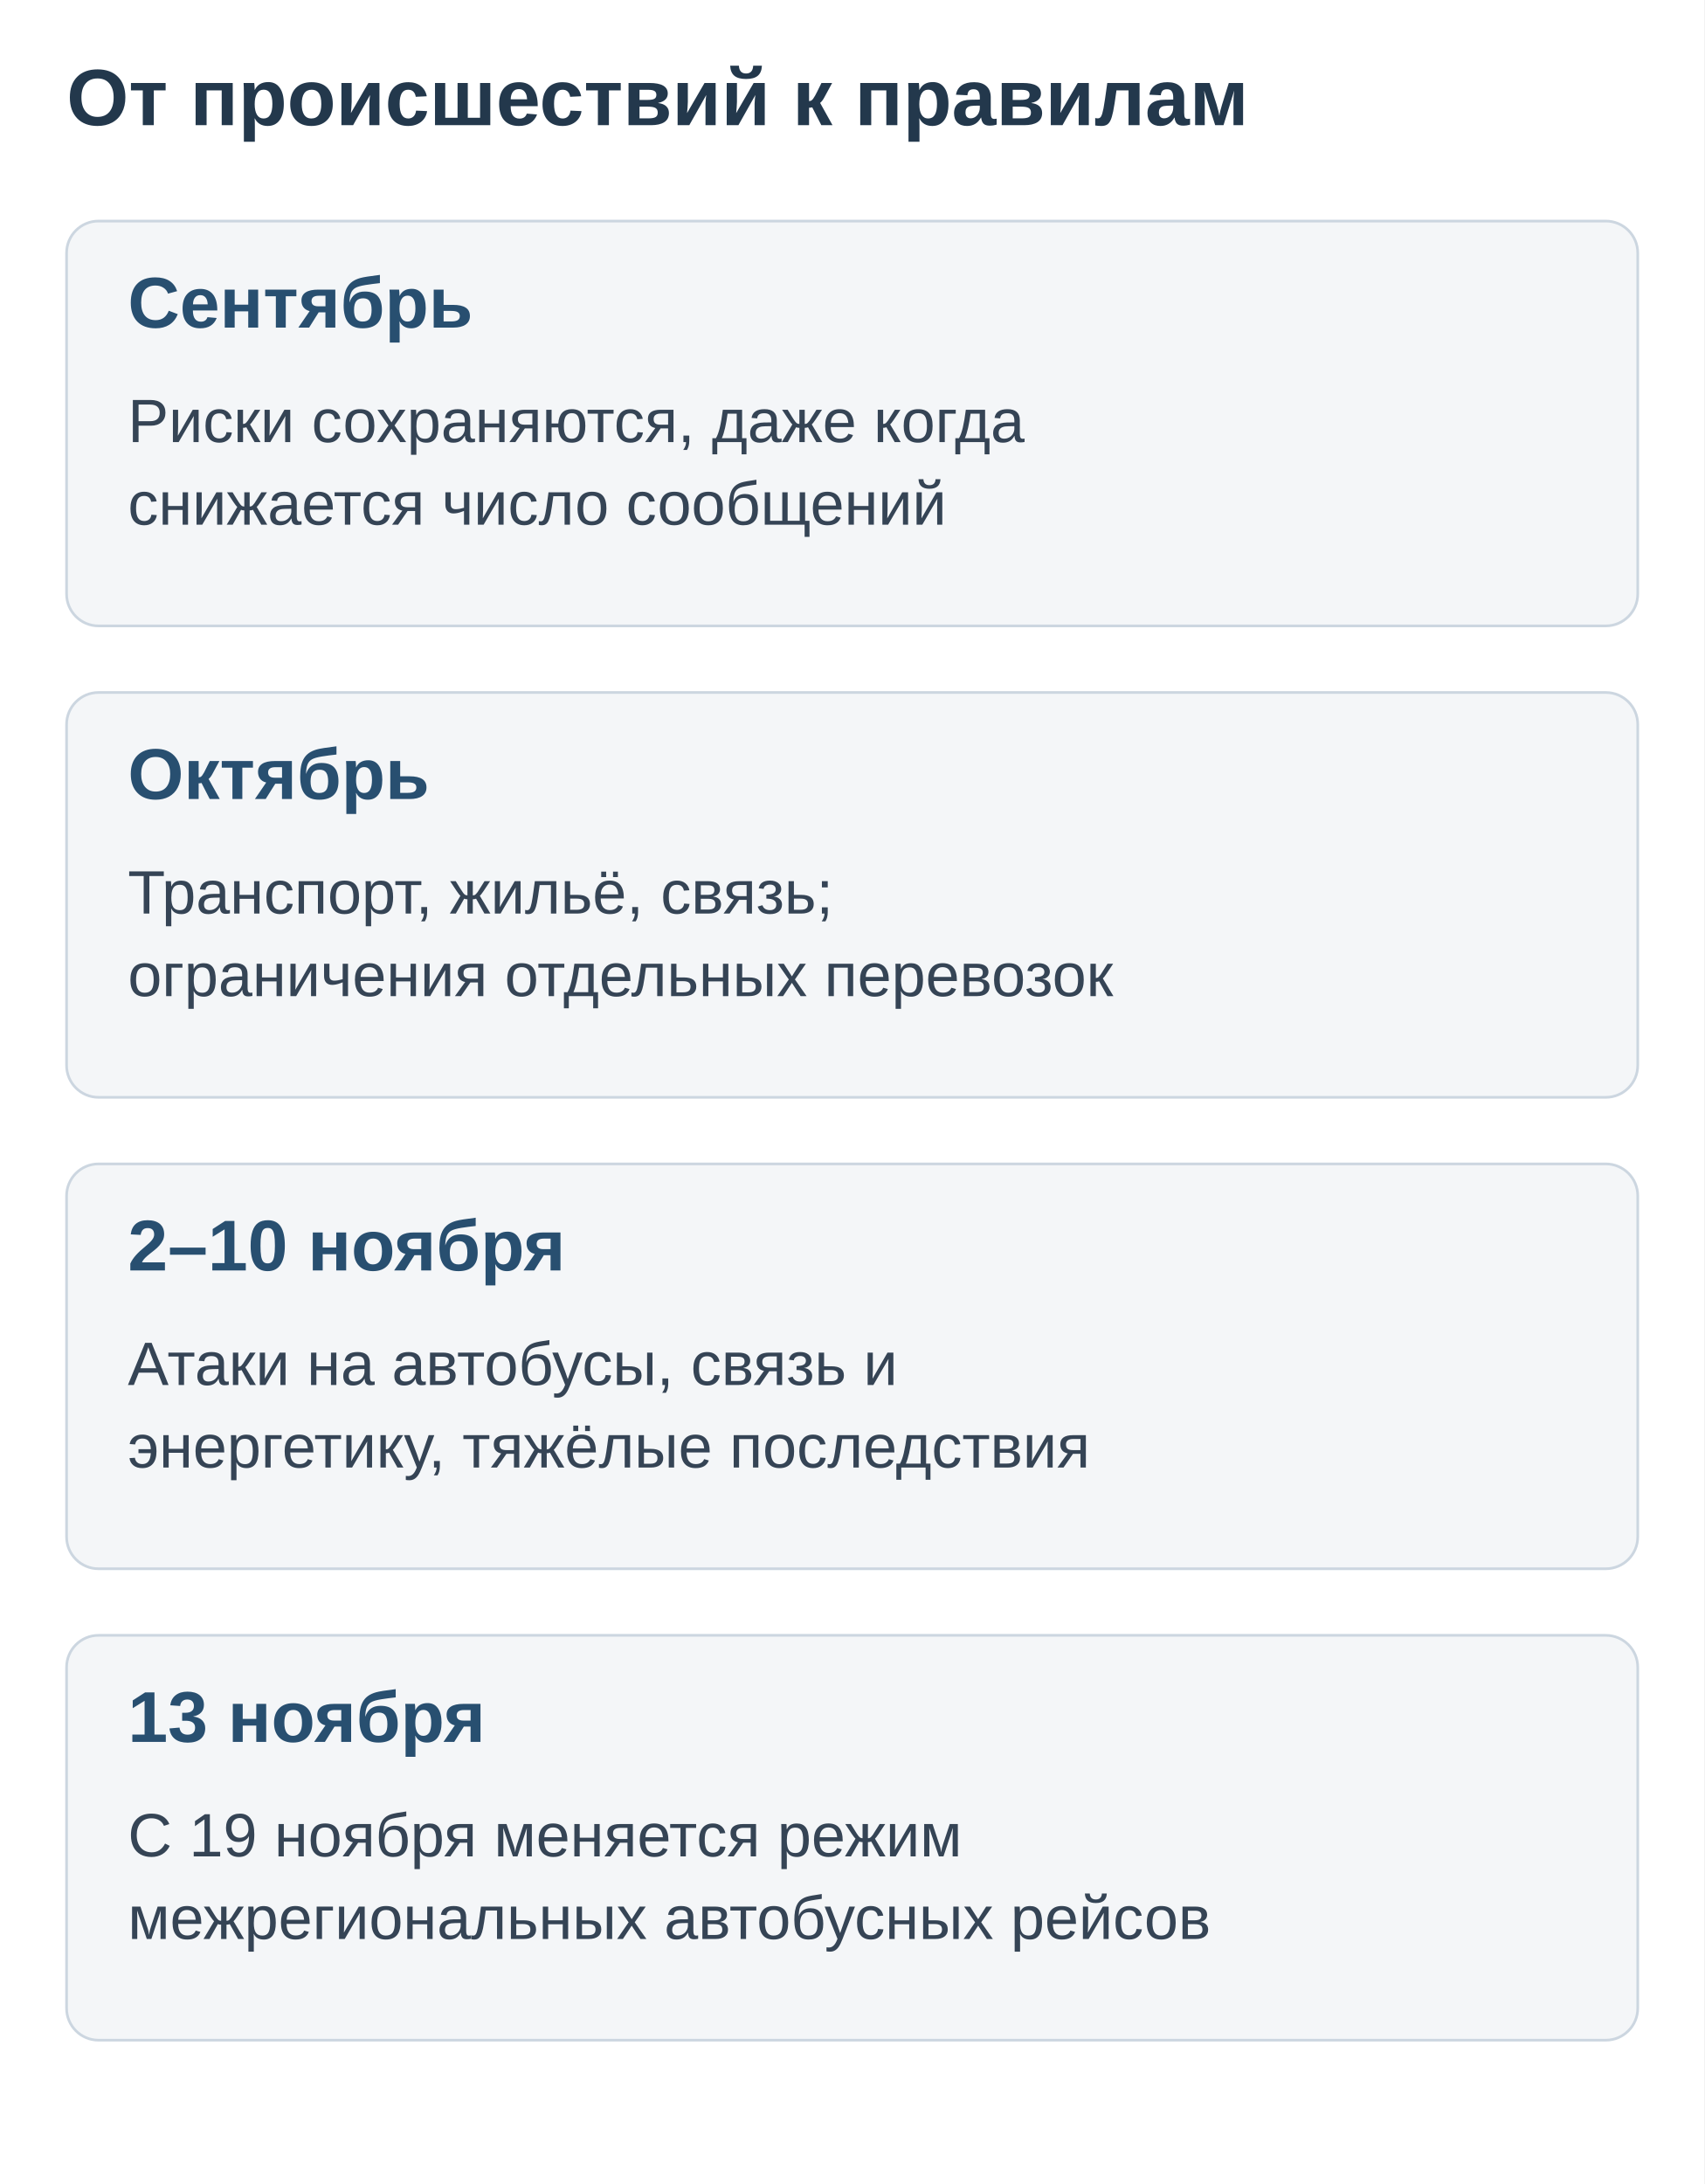
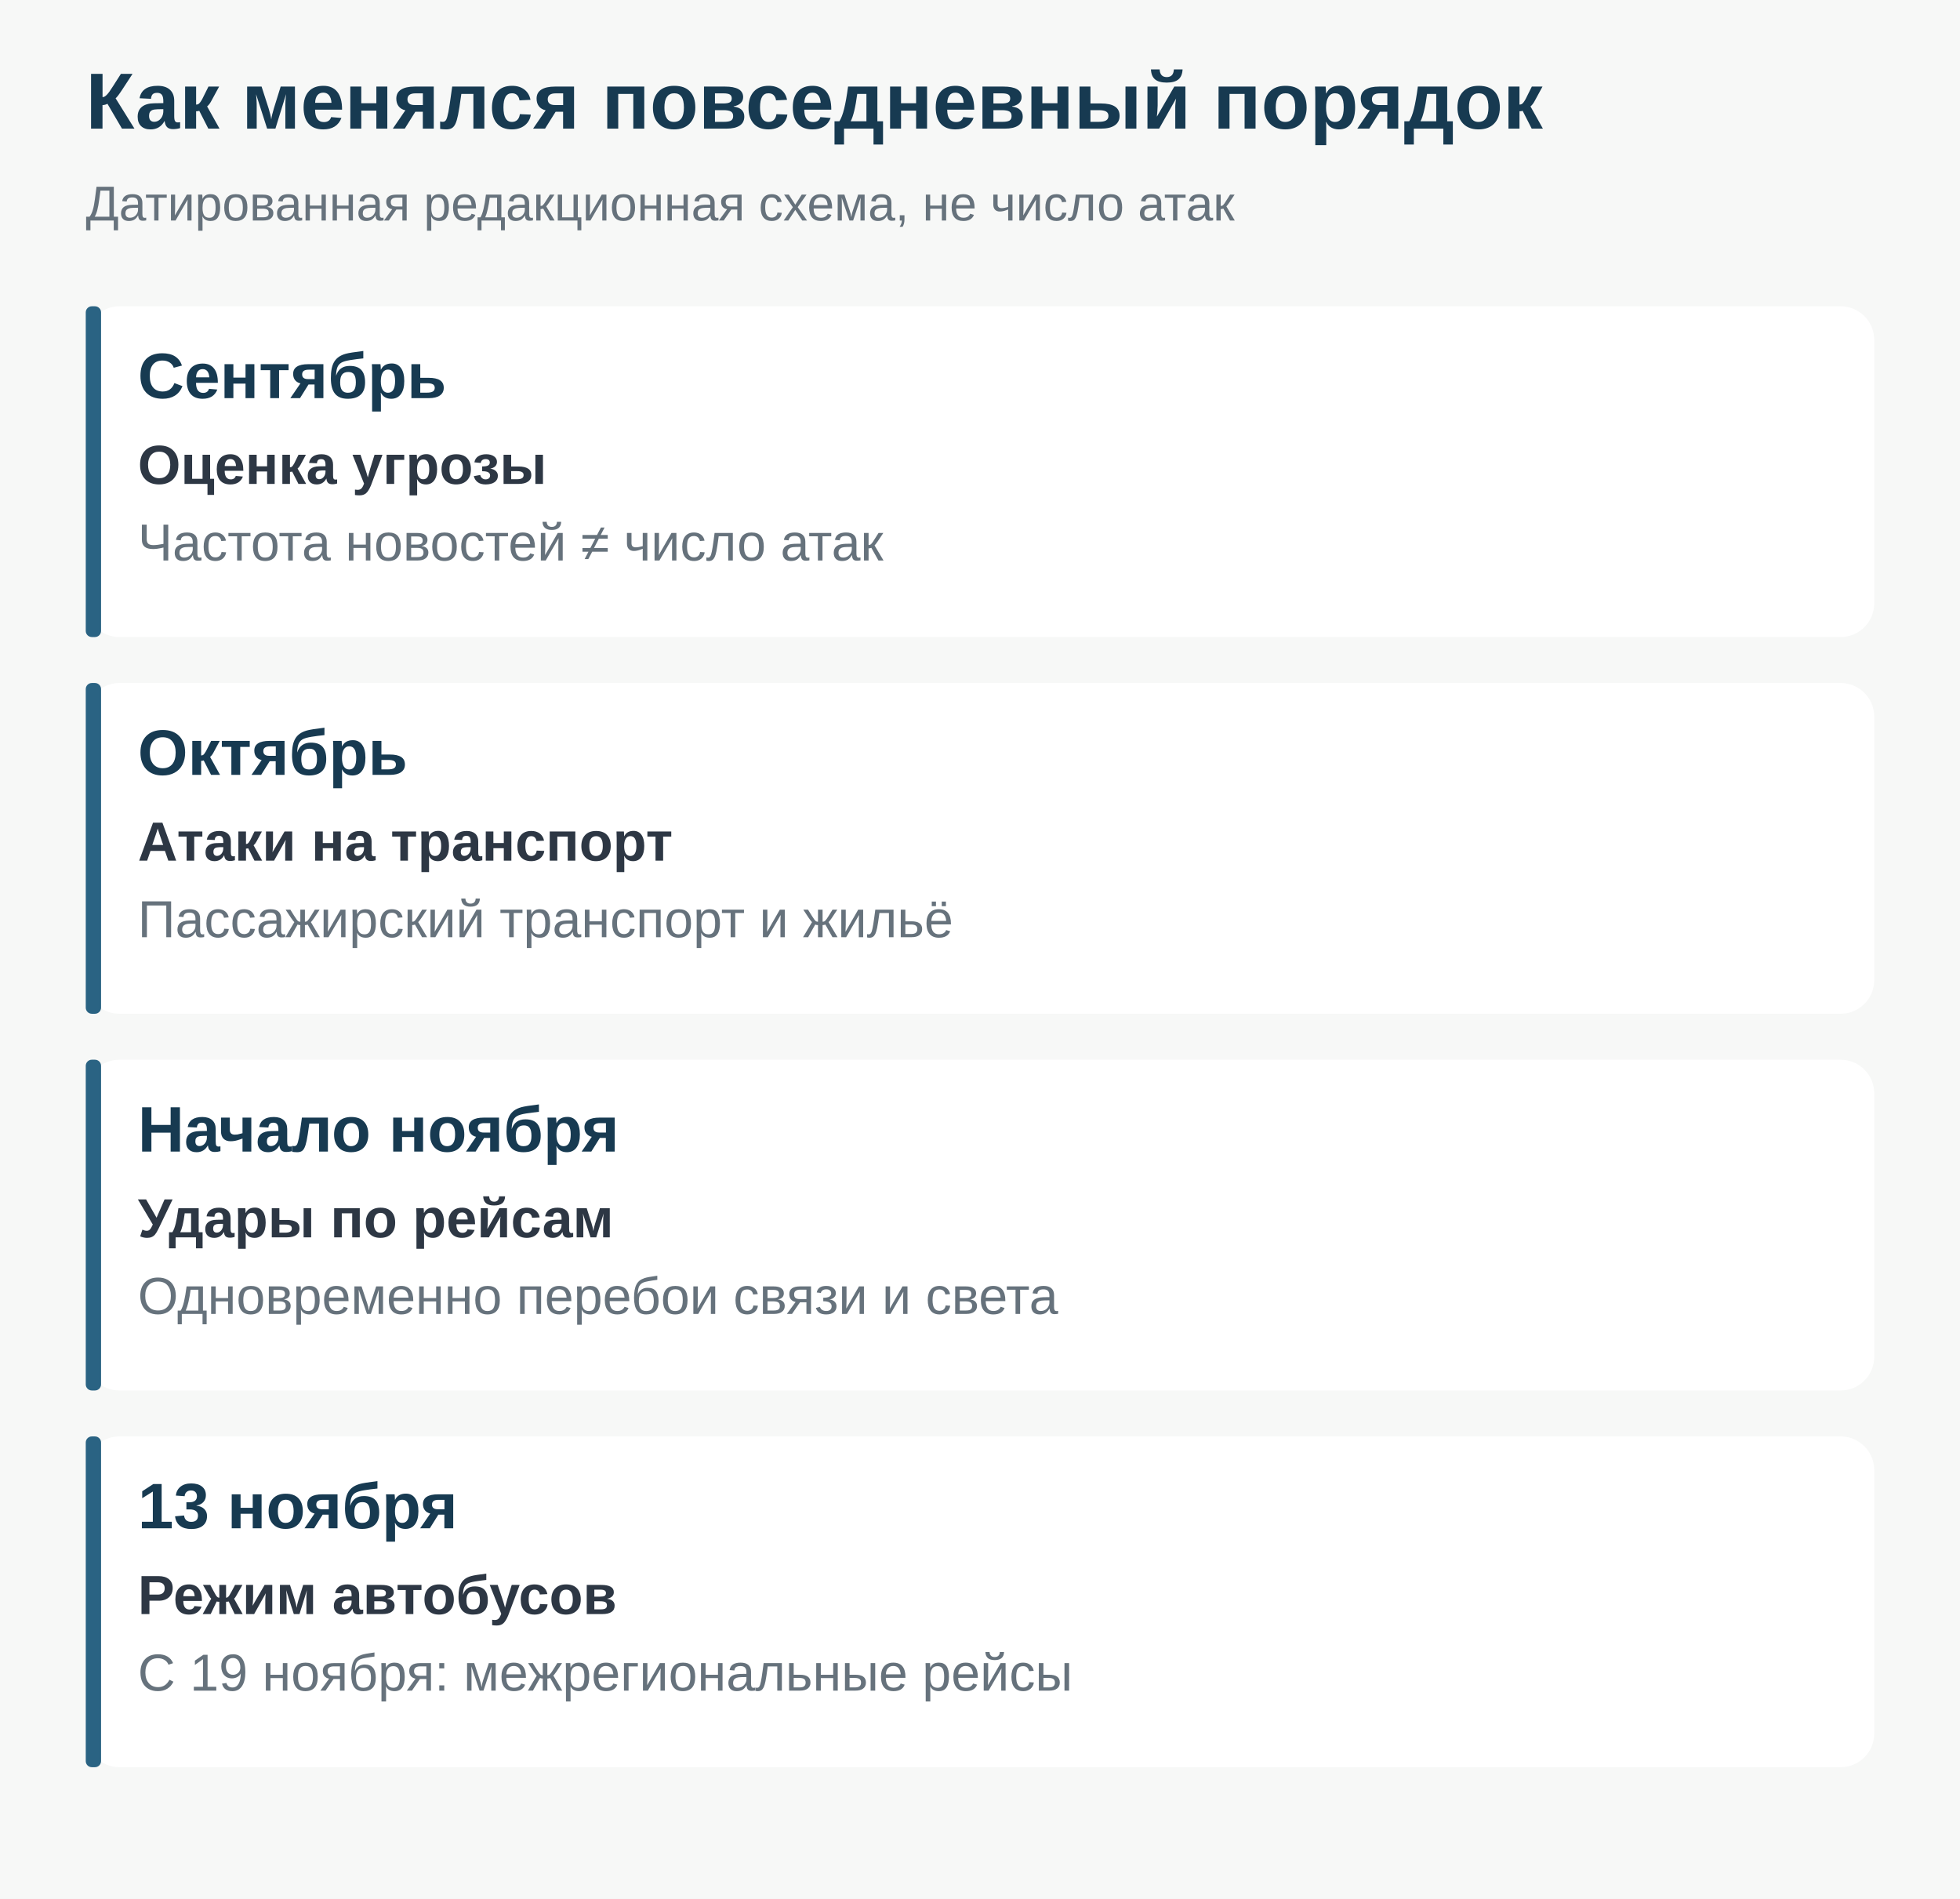
- <svg xmlns="http://www.w3.org/2000/svg" viewBox="0 0 640 820" width="640" height="820" role="img" aria-labelledby="tt td">
-   <rect width="640" height="820" fill="white" />
-   <text x="25" y="47" font-size="30" font-family="Arial,sans-serif" font-weight="bold" fill="#23384c">От происшествий к правилам</text>
-   <rect x="25" y="83" width="590" height="152" rx="12" fill="#f4f6f8" stroke="#ccd6e0" />
-   <text x="48" y="123" font-size="27" font-family="Arial,sans-serif" font-weight="bold" fill="#284f70">Сентябрь</text>
-   <text x="48" y="166" font-size="23" font-family="Arial,sans-serif" fill="#354455">Риски сохраняются, даже когда</text>
-   <text x="48" y="197" font-size="23" font-family="Arial,sans-serif" fill="#354455">снижается число сообщений</text>
-   <rect x="25" y="260" width="590" height="152" rx="12" fill="#f4f6f8" stroke="#ccd6e0" />
-   <text x="48" y="300" font-size="27" font-family="Arial,sans-serif" font-weight="bold" fill="#284f70">Октябрь</text>
-   <text x="48" y="343" font-size="23" font-family="Arial,sans-serif" fill="#354455">Транспорт, жильё, связь;</text>
-   <text x="48" y="374" font-size="23" font-family="Arial,sans-serif" fill="#354455">ограничения отдельных перевозок</text>
-   <rect x="25" y="437" width="590" height="152" rx="12" fill="#f4f6f8" stroke="#ccd6e0" />
-   <text x="48" y="477" font-size="27" font-family="Arial,sans-serif" font-weight="bold" fill="#284f70">2–10 ноября</text>
-   <text x="48" y="520" font-size="23" font-family="Arial,sans-serif" fill="#354455">Атаки на автобусы, связь и</text>
-   <text x="48" y="551" font-size="23" font-family="Arial,sans-serif" fill="#354455">энергетику, тяжёлые последствия</text>
-   <rect x="25" y="614" width="590" height="152" rx="12" fill="#f4f6f8" stroke="#ccd6e0" />
-   <text x="48" y="654" font-size="27" font-family="Arial,sans-serif" font-weight="bold" fill="#284f70">13 ноября</text>
-   <text x="48" y="697" font-size="23" font-family="Arial,sans-serif" fill="#354455">С 19 ноября меняется режим</text>
-   <text x="48" y="728" font-size="23" font-family="Arial,sans-serif" fill="#354455">межрегиональных автобусных рейсов</text>
+ <svg xmlns="http://www.w3.org/2000/svg" width="640" height="620" viewBox="0 0 640 620" role="img" aria-labelledby="title desc">
+   <rect x="0" y="0" width="640" height="620" rx="0" fill="#F7F8F7" />
+   <text x="28" y="42" fill="#173A51" font-size="26" font-weight="700" font-family="Arial,sans-serif" text-anchor="start">Как менялся повседневный порядок</text>
+   <text x="28" y="72" fill="#66727C" font-size="16" font-weight="400" font-family="Arial,sans-serif" text-anchor="start">Датированная редакционная схема, не число атак</text>
+   <rect x="28" y="100" width="584" height="108" rx="11" fill="#FFFFFF" />
+   <rect x="28" y="100" width="5" height="108" rx="2" fill="#2A6383" />
+   <text x="45" y="130" fill="#173A51" font-size="21" font-weight="700" font-family="Arial,sans-serif" text-anchor="start">Сентябрь</text>
+   <text x="45" y="158" fill="#2D3744" font-size="18" font-weight="600" font-family="Arial,sans-serif" text-anchor="start">Оценка угрозы</text>
+   <text x="45" y="183" fill="#66727C" font-size="17" font-weight="400" font-family="Arial,sans-serif" text-anchor="start">Частота новостей ≠ число атак</text>
+   <rect x="28" y="223" width="584" height="108" rx="11" fill="#FFFFFF" />
+   <rect x="28" y="223" width="5" height="108" rx="2" fill="#2A6383" />
+   <text x="45" y="253" fill="#173A51" font-size="21" font-weight="700" font-family="Arial,sans-serif" text-anchor="start">Октябрь</text>
+   <text x="45" y="281" fill="#2D3744" font-size="18" font-weight="600" font-family="Arial,sans-serif" text-anchor="start">Атаки на транспорт</text>
+   <text x="45" y="306" fill="#66727C" font-size="17" font-weight="400" font-family="Arial,sans-serif" text-anchor="start">Пассажирский транспорт и жильё</text>
+   <rect x="28" y="346" width="584" height="108" rx="11" fill="#FFFFFF" />
+   <rect x="28" y="346" width="5" height="108" rx="2" fill="#2A6383" />
+   <text x="45" y="376" fill="#173A51" font-size="21" font-weight="700" font-family="Arial,sans-serif" text-anchor="start">Начало ноября</text>
+   <text x="45" y="404" fill="#2D3744" font-size="18" font-weight="600" font-family="Arial,sans-serif" text-anchor="start">Удары по рейсам</text>
+   <text x="45" y="429" fill="#66727C" font-size="17" font-weight="400" font-family="Arial,sans-serif" text-anchor="start">Одновременно перебои связи и света</text>
+   <rect x="28" y="469" width="584" height="108" rx="11" fill="#FFFFFF" />
+   <rect x="28" y="469" width="5" height="108" rx="2" fill="#2A6383" />
+   <text x="45" y="499" fill="#173A51" font-size="21" font-weight="700" font-family="Arial,sans-serif" text-anchor="start">13 ноября</text>
+   <text x="45" y="527" fill="#2D3744" font-size="18" font-weight="600" font-family="Arial,sans-serif" text-anchor="start">Режим автобусов</text>
+   <text x="45" y="552" fill="#66727C" font-size="17" font-weight="400" font-family="Arial,sans-serif" text-anchor="start">С 19 ноября: межрегиональные рейсы</text>
</svg>
